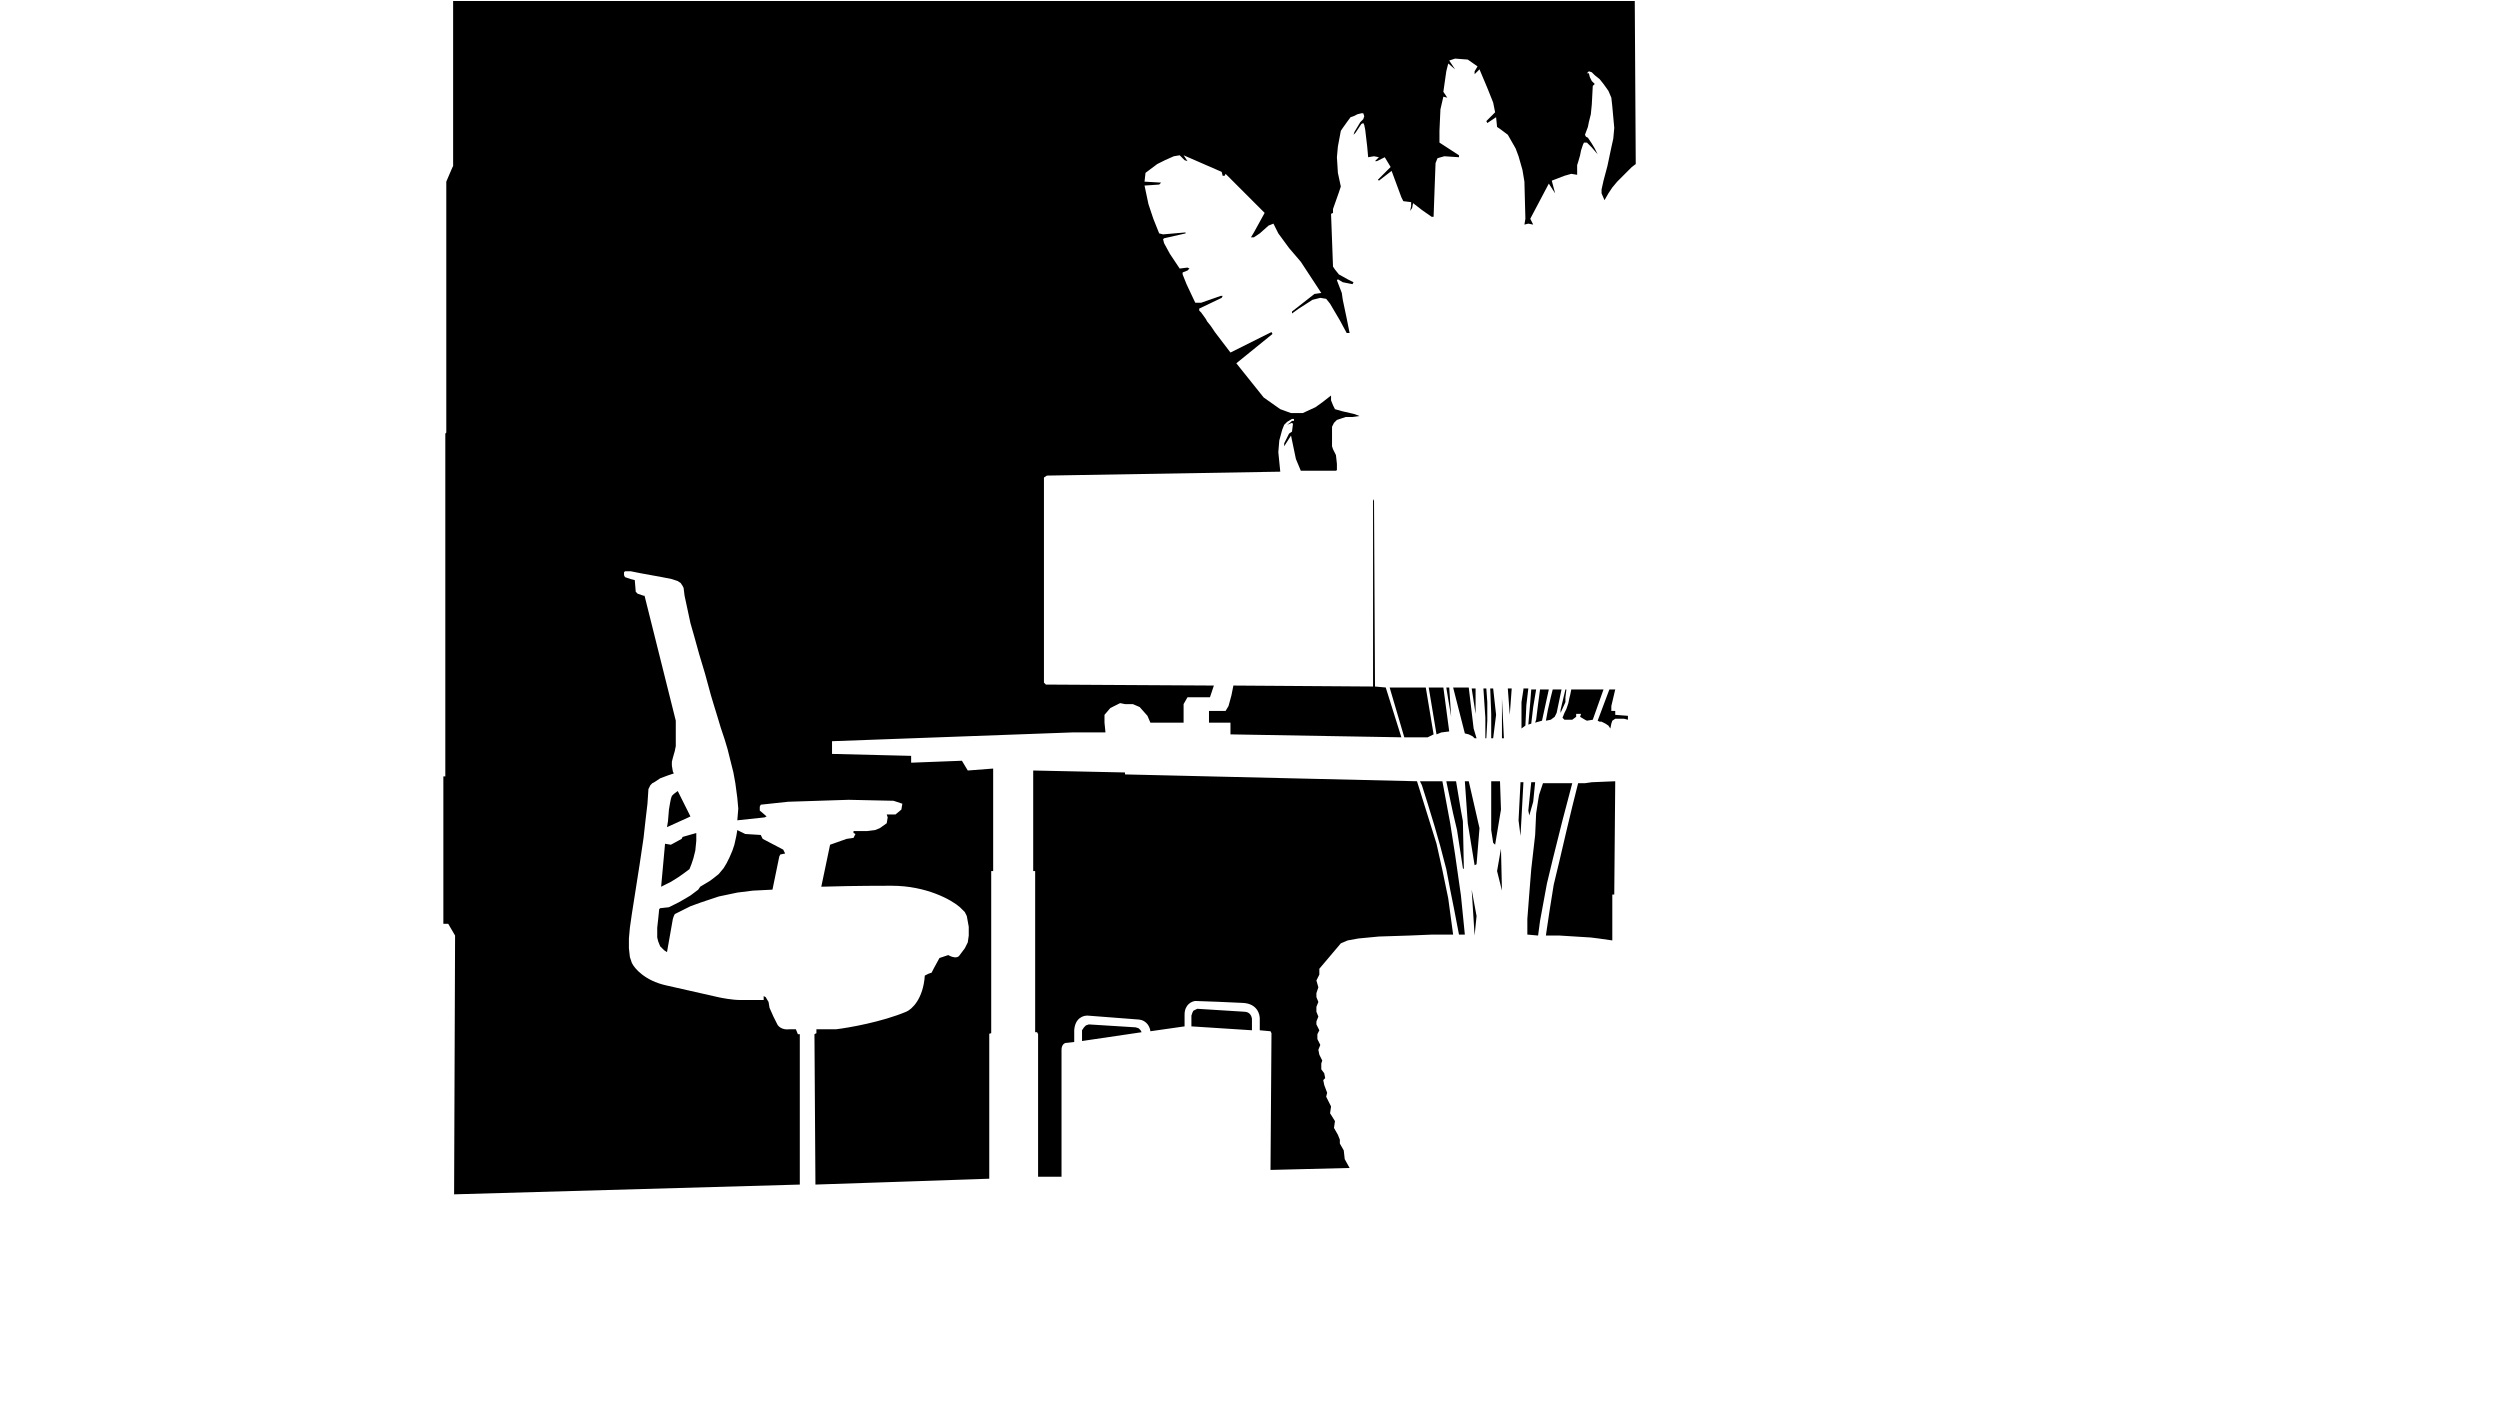
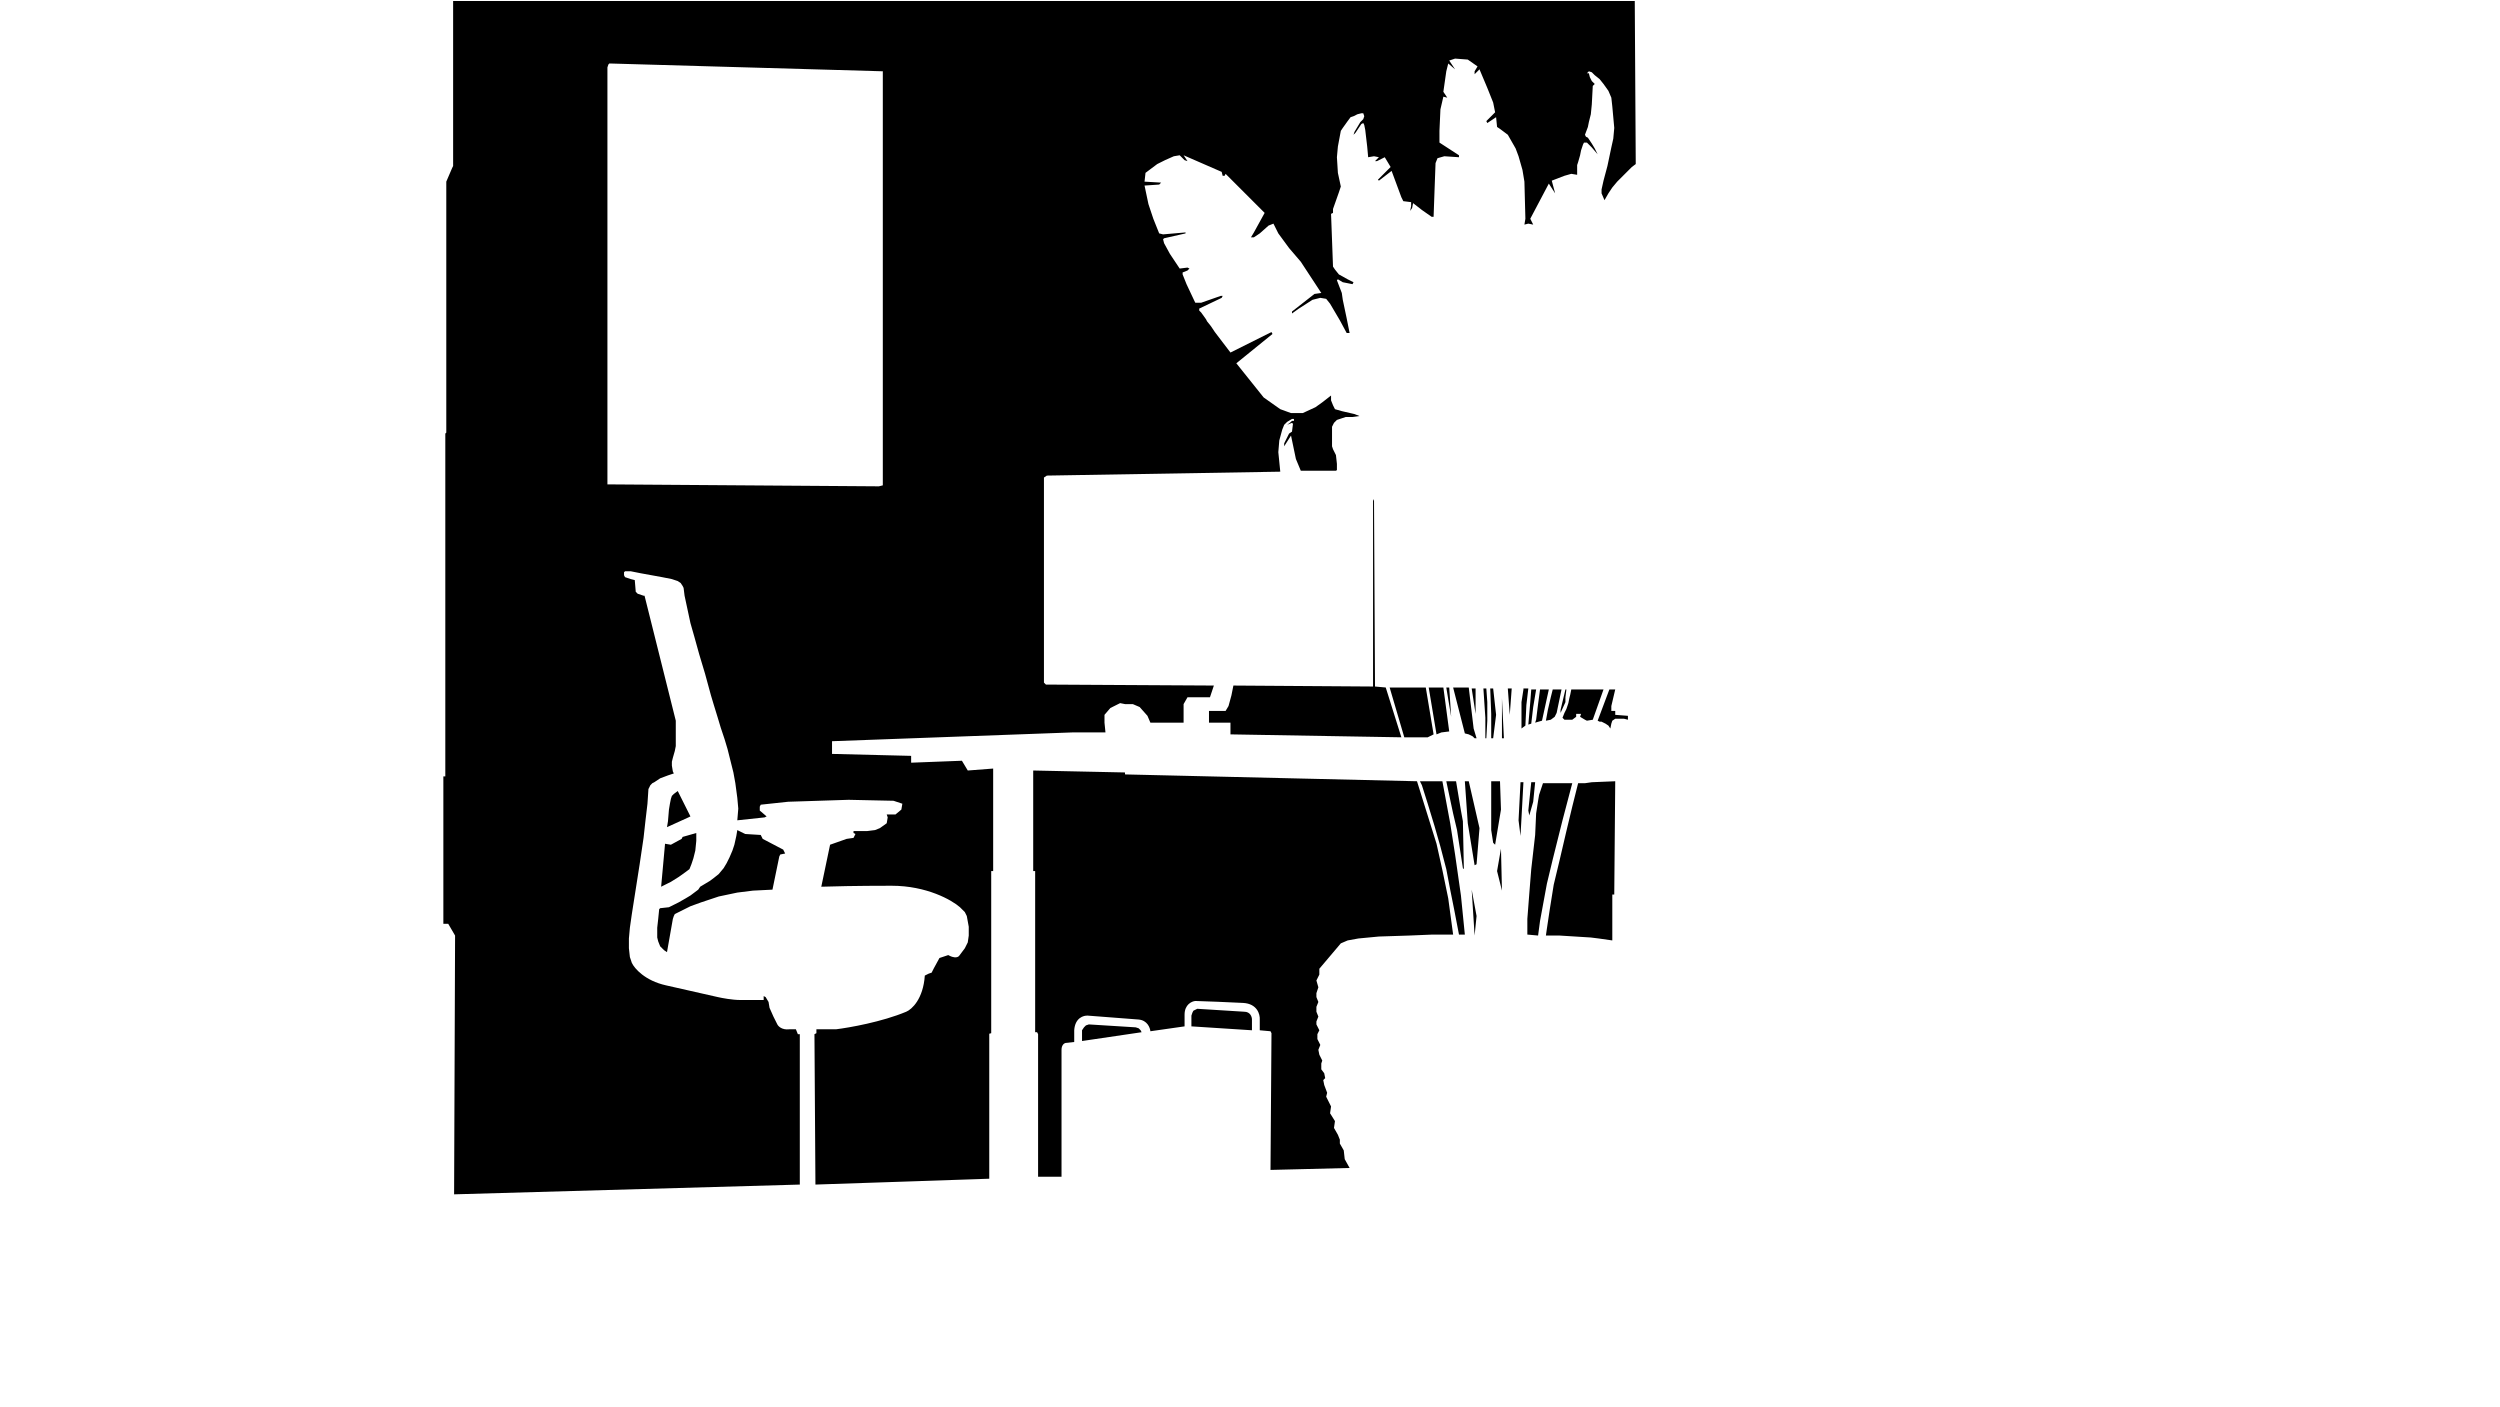
<svg xmlns="http://www.w3.org/2000/svg" width="1280" height="720" viewBox="0 0 1280 720" fill="none">
-   <path d="M837.5 84L835.5 85.5L828 93L825.5 96L823.5 99L821.5 102.5L820 99V97L821 92.5L823 85L825 75.5L826 71L826.5 65.5L825.5 54.5L825 50L823.5 46.5L821 43L819 40.5L816.5 38.5L815 37L813.5 36.5L812.5 37.5H813.5L814 39.5L815 41.5L816.5 43L815.5 44L815 53.5L814.5 58.5L813.5 62.5L813 65L811.5 69L812 70L813 70.5L815 73.5L816.5 76L818 79L815 75.5L812.5 73H811L810.5 74L809.5 77L809 79.5L808 83L807.5 84.5V89.5L804.5 89L801 90L794.5 92.5L796.229 99L793 94L783.5 112L785 115L782.5 114.5L780.5 115L781 112L780.5 93L779.5 87L777.5 80L776 76L772 69L768 66L766.5 65L766 60L761.5 63L761 62L765.5 57.5L764.5 52.5L761.5 45L757.5 35.5L755 38V36.5L756.5 34L751.5 30.5L745 30L742 31L745 35.5L741.5 32.5L740.5 36.5L739 47L741 50L739 49.5L737.5 56L737 67V73L747 79.5V80.5L739.5 80L736 81L735 83.5L734.5 97L734 111H733L728 107.5L723.5 104L723 106.5L722 108L722.5 105.5V103.5L718.5 103L717.5 101L712.5 87.5L706 92.5L705.5 92L712 85.5L709 80.5L705 82.5H704L706 80.5L703.5 80L700.5 80.5L700 75L699 66.5L698.5 64L698 63L697 63.5L694 68L693 69L693.5 67.5L696.5 62.5L698 61L698.5 59.5L698 58H697L695 58.5L693 59.5L691.5 60L690 62L687.5 65.5L686.5 67L685 75L684.5 80.5L685 88.5L686.5 95.5L685.5 98.5L682.5 107V109L681.5 109.5L682.5 136.5L683.5 138L685.5 140.5L690 143L693 144.5L692.5 145.5L687.5 144.5L685 143L684.5 143.5L687 150L687.5 153.5L689.5 163L691 170.5H689.5L686 164L681 155.5L679 153L676 152.5L672 153.5L665 158L661.5 160.5V159.5L673 150.5L676.5 150L666 134L660 127L654.5 119.5L652 114.5L649.5 115.5L645 119.5L642 121.5H640.5L642 119L647.5 109L627.5 89L627 90H626L625.5 88L606 79.5L608 82.5L606.5 82L604 79.5L601 80L596.5 82L592.5 84L586.5 88.5L586 93L594.5 93.5L593.5 94.5L586 95L588 104.5L590.5 112L593.5 119.5L595.5 120L607 119V119.5L596 122L595.5 122.5L596 124.5L599 130L604 137.5L608 137L609 137.5L608 138.5L605.5 139.5V140.5L607.5 145.5L611.5 154L612 155H615L625 151.5H626L625.5 152.5L614 158V159L615 160L617.5 163.5L618 164.5L620 167L622 170L630 180.5L651 170L651.5 171L633 186L647 203.5L655.5 209.5L661 211.5H667L673.5 208.5L677 206L681.5 202.5V205L682.5 207.5L683.5 209.5L687 210.5L693.5 212L696 213L692.5 213.5H689L684.5 215L683 216.5L682 218.5V228.5L682.5 230L684 233L684.5 237.5V240.692L684 241H666L663.5 235L661 223L657.5 228.5V227L660 222L661.5 221L662 217L661.5 216.5L659 217.5L660.386 216.5L661.5 215.5H662.5V214.5H661.5L659 216L657.5 217.5L656.5 220L655 225.5L654.5 231.5L655.5 241.5L536 243.5L534.5 244.5V349.5L535.5 350.5L621.5 351L619.5 357H608L606 360.5V370H589L587.5 366.5L583.5 362L580 360.5H576L573.5 360L568.5 362.5L565.5 366V370L566 375H549L426 379.5V386L466.5 387V390.5L492.5 389.5L495.5 394.5L508.5 393.5V446H507.5V529L506.5 529.268V603.5L417.5 606.5L417 529.5L418 529V527H428C434.833 526.167 451.6 523.2 464 518C466.833 516.833 472.7 511.5 473.5 499.5L475.5 498.5L477 498L478 496L481 490.5L485.5 489L486.5 489.5C487.5 490 489.8 490.7 491 489.5L494 485.5L495.5 482.5L496 479V474.5L495 469L494 467L491.5 464.5C487.333 460.833 474.5 453.5 456.5 453.5C438.5 453.5 425 453.833 420.5 454L425 432.5L433.5 429.5L437 429L438 427L437 426.5V425.5H444L448 425L450.5 424L454 421.5L454.5 418.5L454 417H458.5L461.5 414.5L462 411.5L457.5 410L434.5 409.5L403.5 410.5L389.5 412L389 413V415L392.5 418L391.5 418.5L377.5 420L378 414L377.5 408.5L376.5 401L375.5 395.5L372.5 383.5L371 378.5L369 372.5L367.5 367.5L365.5 361L364 356L361 345L358 335L355.5 326L353.5 319L350.5 305L350 301L349.5 300L348.5 298.5L347 297.5L344 296.5L339 295.5L328 293.5L323 292.5H320L319.5 293V294.5L320 295.5L323 296.5L325 297L325.5 303L326.5 304L329.5 305H330L346 369V382L345.5 384.5L344.5 388L344 390V392L344.5 395L345 396L342 397L338 398.5L335 400.5L334 401L333 402L332 404L331.5 411.5L330.5 420L329.5 429L327.5 442.5L323.5 468L322.5 475L322 480.5V485.5L322.5 490L323.5 493C324.833 495.833 330.2 502.1 341 504.5L367.5 510.5C369.667 511 375 512 379 512H391V510L392 510.5L393.5 513L394 516L396 520.5L398 524.5C398.5 525.5 400.4 527.4 404 527H407.5L408.5 529.5H409.5V606.5L232.5 611.5L233 479L229.5 473H227V397.5H228V222L228.5 221.5V93L231.5 86L232 85V0.5H837L837.5 84ZM576 395.5V396.5L725.5 400L735.5 432L738.5 445.5L741.5 460L744 478.5H733.5L721.5 479L706 479.5L695.5 480.5L690 481.5L686.5 483L675.5 496V499L674 502L675 505.5L674 508.5V510.5L675 513L674 515.5V518L675 520.5L674 523V524.5L675.5 527.5L674.5 529.5V532L676 535L675 537.5L675.5 540L677 543L676.5 544.5V547.5L678 549.5L678.5 552L677.5 553L678 555.5L679.5 559.5L679 561.5L681.5 566.5L681 570L683.5 574L683 577.5L685 581L686 583.5V585.5L688 589L688.5 593.5L691 598L650.5 599L651 529L650.5 528L645 527.5V522C645.167 519.333 643.7 513.9 636.5 513.5C629.3 513.1 617.167 512.667 612 512.5C610.167 512.667 606.5 514.3 606.5 519.5V525.5L589 528C588.833 526.167 587.4 522.4 583 522L557 520C554.833 519.833 550.4 521.1 550 527.5V533.5L545.5 534C544.833 534.167 543.5 535.1 543.5 537.5V602.5H531.5V529.5L531 528.5H530V446H529V394.5L576 395.5ZM581.5 526L583 526.5L584 527.5L584.5 528.5L554 533V527.5L555 526L556 525L557.5 524.5L581.5 526ZM637 518C640.2 518 641 520.667 641 522V527.5L610 525.5V520L610.5 518.5L611 517.5L613 516.5L637 518ZM381.5 427L389.5 427.5L390.5 429.5L401 435L402 437L399.5 437.5L399 438.5L395.5 455.5L385.5 456L377.5 457L368 459L359 462L353.5 464L345.5 468L345 469L344.5 470.5L341.5 487.5L340 486.5L338 484.5L337 482L336.5 480V475L337 470.5L337.5 465.5L338 465L342.5 464.5L347.5 462L351 460L353.5 458.5L357.5 455.5L358.5 454L363.5 451L365.5 449.5L368 447.5L370.5 444.5L372 442L373.5 439L375 435.5L376 432.5L377 428L377.5 425L381.5 427ZM826.5 458H825.5V481.5L818.5 480.5L814.5 480L798.5 479H791.5L792 475.5L793.5 465.5L795.5 453L798.5 440.5L802 425.5L805 413L808 401H811.5L815 400.5L827 400L826.5 458ZM756 469L755 479L753.5 455.5L756 469ZM800 420L795 440L792 452.5L788.5 471.5L787.5 479L782 478.5V470.5L783 457.5L784 445L786 427.5L786.5 416.5L787.5 410L788 407L790 401H805L800 420ZM742.5 421.5L745 437.5L748 458.5L750 478.5H747L744.5 465.5L742.5 455.5L740.5 445L737.5 433.5L734.5 423L731 411.5L728 402L727 400H738.5L742.5 421.5ZM769 456L766.5 446L768.5 434.5L769 456ZM356.5 430.5L356 435.5L355 439.5L354 442.5L353 445L351 446.5L347.5 449L343.5 451.5L338.5 454L340.5 432L343.5 432.5L349 429.5L349.5 428.5L356.5 426.5V430.5ZM748 415L749 420.5L749.5 445L749 444.5L746 425L744 416.5L740.5 400H745.5L748 415ZM757.5 424L756 442.5L755 443L751.5 421.5L750 400H752L757.5 424ZM768.5 414.5L765.5 432.5L764.5 431.5L763.5 425V400H768L768.5 414.5ZM778.5 428L777.5 420L778.5 400.5H780L778.5 428ZM353.5 418L352.5 418.5L341.5 423.5L342 420.5L342.5 414.5L343 411.5L343.5 409L344 407.5L345 406.5L347 405L353.5 418ZM785 410.5L783 417.5L782.5 415L784 400.5H786L785 410.5ZM754.5 373L756 378H755L754 377L752 376L750 375.5L744 352H752L754.5 373ZM761.5 359.5V369L761 378H760.5V367.5L759.5 352.5H761L761.5 359.5ZM766 366L764.5 378H763.5V365.5L763 352.5H764.5L766 366ZM770 378H769V357.5L770 378ZM703.5 256.5L704 351.5L709.5 352L717.5 377.5L630 376V370H619V364H627.5L629 361.5L630.5 356L631.5 351L703 351.5V255.5L703.5 256.5ZM734 376L731 377.5H719L711.5 352H730L734 376ZM742 374.5L738 375L735.5 376L731.5 352H739L742 374.5ZM781.5 361L781 371.5L779 373V359.5L780 353V352.5H782.5L781.5 361ZM825 361.5V364H827V366L833.5 366.5V368.5L831.5 368H827L825.5 369L825 370.5L824.5 373L823.5 371.5L822 370.5L820 369.5H819L818 369L824 353H827L825 361.5ZM785 362L784 370.5L782.5 371L783.5 359.5L784 353H786.5L785 362ZM789.5 369L786 370L786.5 368.5L787.5 360.5L788.5 353H793L789.5 369ZM797 365L796 367L794 368.5L791.5 369L792.5 363.5L794 357L795 353H799.5L797 365ZM815.5 368.5L812.5 369L811.5 368.5L809 367L809.5 365.5H807V367L805 368.5H801L800 367.5L801 365L802 363L803 360L803.5 357.5L804 355.5L804.5 353H821L815.5 368.5ZM743 367L740.5 352H742L743 367ZM773 366L772 352.5H774L773 366ZM755.5 365.5L753.5 352.5H755.5V365.5ZM801.5 357V359.5L799 365V363.5L801.5 353H802L801.5 357Z" fill="black" />
+   <path d="M837.5 84L835.5 85.5L828 93L825.5 96L823.5 99L821.5 102.5L820 99V97L821 92.5L823 85L825 75.5L826 71L826.5 65.5L825.5 54.5L825 50L823.5 46.5L821 43L819 40.5L816.5 38.5L815 37L813.5 36.5L812.5 37.5H813.5L814 39.5L815 41.5L816.5 43L815.5 44L815 53.5L814.5 58.5L813.5 62.5L813 65L811.5 69L812 70L813 70.5L815 73.5L816.5 76L818 79L815 75.5L812.5 73H811L810.5 74L809.5 77L809 79.5L808 83L807.5 84.5V89.5L804.5 89L801 90L794.5 92.5L796.229 99L793 94L783.5 112L785 115L782.5 114.5L780.5 115L781 112L780.5 93L779.5 87L777.5 80L776 76L772 69L768 66L766.5 65L766 60L761.5 63L761 62L765.5 57.5L764.5 52.5L761.5 45L757.5 35.5L755 38V36.5L756.5 34L751.5 30.5L745 30L742 31L745 35.5L741.5 32.5L740.5 36.5L739 47L741 50L739 49.5L737.5 56L737 67V73L747 79.5V80.5L739.5 80L736 81L735 83.5L734.5 97L734 111H733L728 107.5L723.5 104L723 106.5L722 108L722.5 105.5V103.5L718.5 103L717.5 101L712.5 87.5L706 92.5L705.5 92L712 85.5L709 80.5L705 82.5H704L706 80.5L703.5 80L700.5 80.5L700 75L699 66.5L698.5 64L698 63L697 63.5L694 68L693 69L693.5 67.5L696.5 62.5L698 61L698.5 59.5L698 58H697L695 58.5L693 59.5L691.5 60L690 62L687.5 65.5L686.5 67L685 75L684.5 80.5L685 88.5L686.5 95.5L685.5 98.5L682.5 107V109L681.5 109.5L682.5 136.5L683.5 138L685.5 140.5L690 143L693 144.5L692.5 145.5L687.5 144.5L685 143L684.5 143.5L687 150L687.5 153.5L689.5 163L691 170.5H689.5L686 164L681 155.5L679 153L676 152.5L672 153.5L665 158L661.5 160.5V159.5L673 150.5L676.5 150L666 134L660 127L654.5 119.5L652 114.5L649.5 115.5L645 119.5L642 121.5H640.5L642 119L647.5 109L627.5 89L627 90H626L625.5 88L606 79.5L608 82.5L606.5 82L604 79.5L601 80L596.5 82L592.5 84L586.5 88.5L586 93L594.5 93.5L593.5 94.5L586 95L588 104.5L590.5 112L593.5 119.5L595.5 120L607 119V119.5L596 122L595.5 122.5L596 124.5L599 130L604 137.5L608 137L609 137.5L608 138.5L605.5 139.5V140.5L607.5 145.5L611.5 154L612 155H615L625 151.5H626L625.5 152.5L614 158V159L615 160L617.5 163.5L618 164.5L620 167L622 170L630 180.5L651 170L651.5 171L633 186L647 203.5L655.5 209.5L661 211.5H667L673.5 208.5L677 206L681.5 202.5V205L682.5 207.5L683.5 209.5L687 210.5L693.5 212L696 213L692.5 213.5H689L684.5 215L683 216.5L682 218.5V228.5L682.5 230L684 233L684.5 237.5V240.692L684 241H666L663.5 235L661 223L657.5 228.5V227L660 222L661.5 221L662 217L661.5 216.5L659 217.5L660.386 216.5L661.5 215.5H662.5V214.5H661.5L659 216L657.5 217.5L656.5 220L655 225.5L654.5 231.5L655.5 241.5L536 243.5L534.5 244.5V349.5L535.5 350.5L621.5 351L619.5 357H608L606 360.5V370H589L587.5 366.5L583.5 362L580 360.5H576L573.5 360L568.5 362.5L565.5 366V370L566 375H549L426 379.5V386L466.5 387V390.5L492.5 389.5L495.5 394.5L508.5 393.5V446H507.5V529L506.5 529.268V603.5L417.5 606.5L417 529.5L418 529V527H428C434.833 526.167 451.6 523.2 464 518C466.833 516.833 472.7 511.5 473.5 499.5L475.5 498.5L477 498L478 496L481 490.5L485.5 489L486.5 489.5C487.5 490 489.8 490.7 491 489.5L494 485.5L495.5 482.5L496 479V474.5L495 469L494 467L491.5 464.5C487.333 460.833 474.5 453.5 456.5 453.5C438.5 453.5 425 453.833 420.5 454L425 432.5L433.5 429.5L437 429L438 427L437 426.5V425.5H444L448 425L450.5 424L454 421.5L454.5 418.5L454 417H458.5L461.5 414.5L462 411.5L457.5 410L434.5 409.5L403.5 410.5L389.5 412L389 413V415L392.5 418L391.5 418.5L377.5 420L378 414L377.5 408.5L376.5 401L375.5 395.5L372.5 383.5L371 378.5L369 372.5L367.5 367.5L365.5 361L364 356L361 345L358 335L355.5 326L353.5 319L350.5 305L350 301L349.5 300L348.5 298.5L347 297.5L344 296.5L339 295.5L328 293.5L323 292.5H320L319.5 293V294.5L320 295.5L323 296.5L325 297L325.5 303L326.5 304L329.5 305H330L346 369V382L345.5 384.5L344.5 388L344 390V392L344.5 395L345 396L342 397L338 398.5L335 400.5L334 401L333 402L332 404L331.5 411.5L330.5 420L329.5 429L327.5 442.5L323.5 468L322.5 475L322 480.5V485.5L322.5 490L323.5 493C324.833 495.833 330.2 502.1 341 504.5L367.5 510.5C369.667 511 375 512 379 512H391V510L392 510.5L393.5 513L394 516L396 520.5L398 524.5C398.5 525.5 400.4 527.4 404 527H407.5L408.5 529.5H409.5V606.5L232.5 611.5L233 479L229.5 473H227V397.5H228V222L228.5 221.5V93L231.5 86L232 85V0.5H837L837.5 84ZM576 395.5V396.5L725.5 400L735.5 432L738.5 445.5L741.5 460L744 478.5H733.5L721.5 479L706 479.5L695.5 480.5L690 481.5L686.5 483L675.5 496V499L674 502L675 505.5L674 508.5V510.5L675 513L674 515.5V518L675 520.5L674 523V524.5L675.5 527.5L674.5 529.5V532L676 535L675 537.5L675.5 540L677 543L676.5 544.5V547.5L678 549.5L678.5 552L677.5 553L678 555.5L679.5 559.5L679 561.5L681.5 566.5L681 570L683.5 574L683 577.5L685 581L686 583.5V585.5L688 589L688.5 593.5L691 598L650.5 599L651 529L650.5 528L645 527.5V522C645.167 519.333 643.7 513.9 636.5 513.5C629.3 513.1 617.167 512.667 612 512.5C610.167 512.667 606.5 514.3 606.5 519.5V525.5L589 528C588.833 526.167 587.4 522.4 583 522L557 520C554.833 519.833 550.4 521.1 550 527.5V533.5L545.5 534C544.833 534.167 543.5 535.1 543.5 537.5V602.5H531.5V529.5L531 528.5H530V446H529V394.5L576 395.5ZM581.5 526L583 526.5L584 527.5L584.5 528.5L554 533V527.5L555 526L556 525L557.5 524.5L581.5 526ZM637 518C640.2 518 641 520.667 641 522V527.5L610 525.5V520L610.5 518.5L611 517.5L613 516.5L637 518ZM381.5 427L389.5 427.5L390.5 429.5L401 435L402 437L399.5 437.5L399 438.5L395.5 455.5L385.5 456L377.5 457L368 459L359 462L353.5 464L345.5 468L345 469L344.5 470.5L341.5 487.5L340 486.5L338 484.5L337 482L336.5 480V475L337 470.5L337.5 465.5L338 465L342.5 464.5L347.5 462L351 460L353.5 458.5L357.5 455.5L358.5 454L363.5 451L365.5 449.5L368 447.5L370.5 444.5L372 442L373.5 439L375 435.5L376 432.5L377 428L377.5 425L381.5 427ZM826.5 458H825.5V481.5L818.5 480.5L814.5 480L798.5 479H791.5L792 475.5L793.5 465.5L795.5 453L798.5 440.5L802 425.5L805 413L808 401H811.5L815 400.5L827 400L826.5 458ZM756 469L755 479L753.5 455.5L756 469ZM800 420L795 440L792 452.5L788.5 471.5L787.5 479L782 478.5V470.5L783 457.5L784 445L786 427.5L786.5 416.5L787.5 410L788 407L790 401H805L800 420ZM742.5 421.5L745 437.5L748 458.5L750 478.5H747L744.5 465.5L742.5 455.5L740.5 445L737.5 433.5L734.5 423L731 411.5L728 402L727 400H738.5L742.5 421.5ZM769 456L766.5 446L768.5 434.5L769 456ZM356.5 430.5L356 435.5L355 439.5L354 442.5L353 445L351 446.5L347.5 449L343.5 451.5L338.5 454L340.5 432L343.5 432.5L349 429.5L349.5 428.5L356.5 426.5V430.5ZM748 415L749 420.5L749.5 445L749 444.5L746 425L744 416.5L740.5 400H745.5L748 415ZM757.5 424L756 442.5L755 443L751.5 421.5L750 400H752L757.5 424ZM768.5 414.5L765.5 432.5L764.5 431.5L763.5 425V400H768L768.5 414.5ZM778.5 428L777.5 420L778.5 400.5H780L778.5 428ZM353.5 418L352.5 418.5L341.5 423.5L342 420.5L342.5 414.5L343 411.5L343.5 409L344 407.5L345 406.5L347 405L353.5 418ZM785 410.5L783 417.5L782.5 415L784 400.5H786L785 410.5ZM754.5 373L756 378H755L754 377L752 376L750 375.5L744 352H752L754.5 373ZM761.5 359.5V369L761 378H760.5V367.5L759.5 352.5H761L761.5 359.5ZM766 366L764.5 378H763.5V365.5L763 352.5H764.5L766 366ZM770 378H769V357.5L770 378ZM703.5 256.5L704 351.5L709.5 352L717.5 377.5L630 376V370H619V364H627.5L629 361.5L630.5 356L631.5 351L703 351.5V255.5L703.5 256.5ZM734 376L731 377.5H719L711.5 352H730L734 376ZM742 374.5L738 375L735.5 376L731.5 352H739L742 374.5ZM781.5 361L781 371.5L779 373V359.5L780 353V352.5H782.5L781.5 361ZM825 361.5V364H827V366L833.5 366.5V368.5L831.5 368H827L825.5 369L825 370.5L824.5 373L823.5 371.5L822 370.5L820 369.5H819L818 369L824 353H827L825 361.5ZM785 362L784 370.5L782.5 371L783.5 359.5L784 353H786.5L785 362ZM789.5 369L786 370L786.5 368.5L787.5 360.5L788.5 353H793L789.5 369ZM797 365L796 367L794 368.5L791.5 369L792.5 363.5L794 357L795 353H799.5L797 365ZM815.5 368.5L812.5 369L811.5 368.5L809 367L809.5 365.5H807V367L805 368.5H801L800 367.5L801 365L802 363L803 360L803.5 357.5L804 355.5L804.5 353H821L815.5 368.5ZM743 367L740.5 352H742L743 367ZM773 366L772 352.5H774L773 366ZM755.5 365.5L753.5 352.5H755.5V365.5ZM801.5 357V359.5L799 365V363.5L801.5 353H802L801.5 357ZM311.5 33L311 34.5V248L450 249L452 248.5V36.5L312 32.5L311.5 33Z" fill="black" />
</svg>
